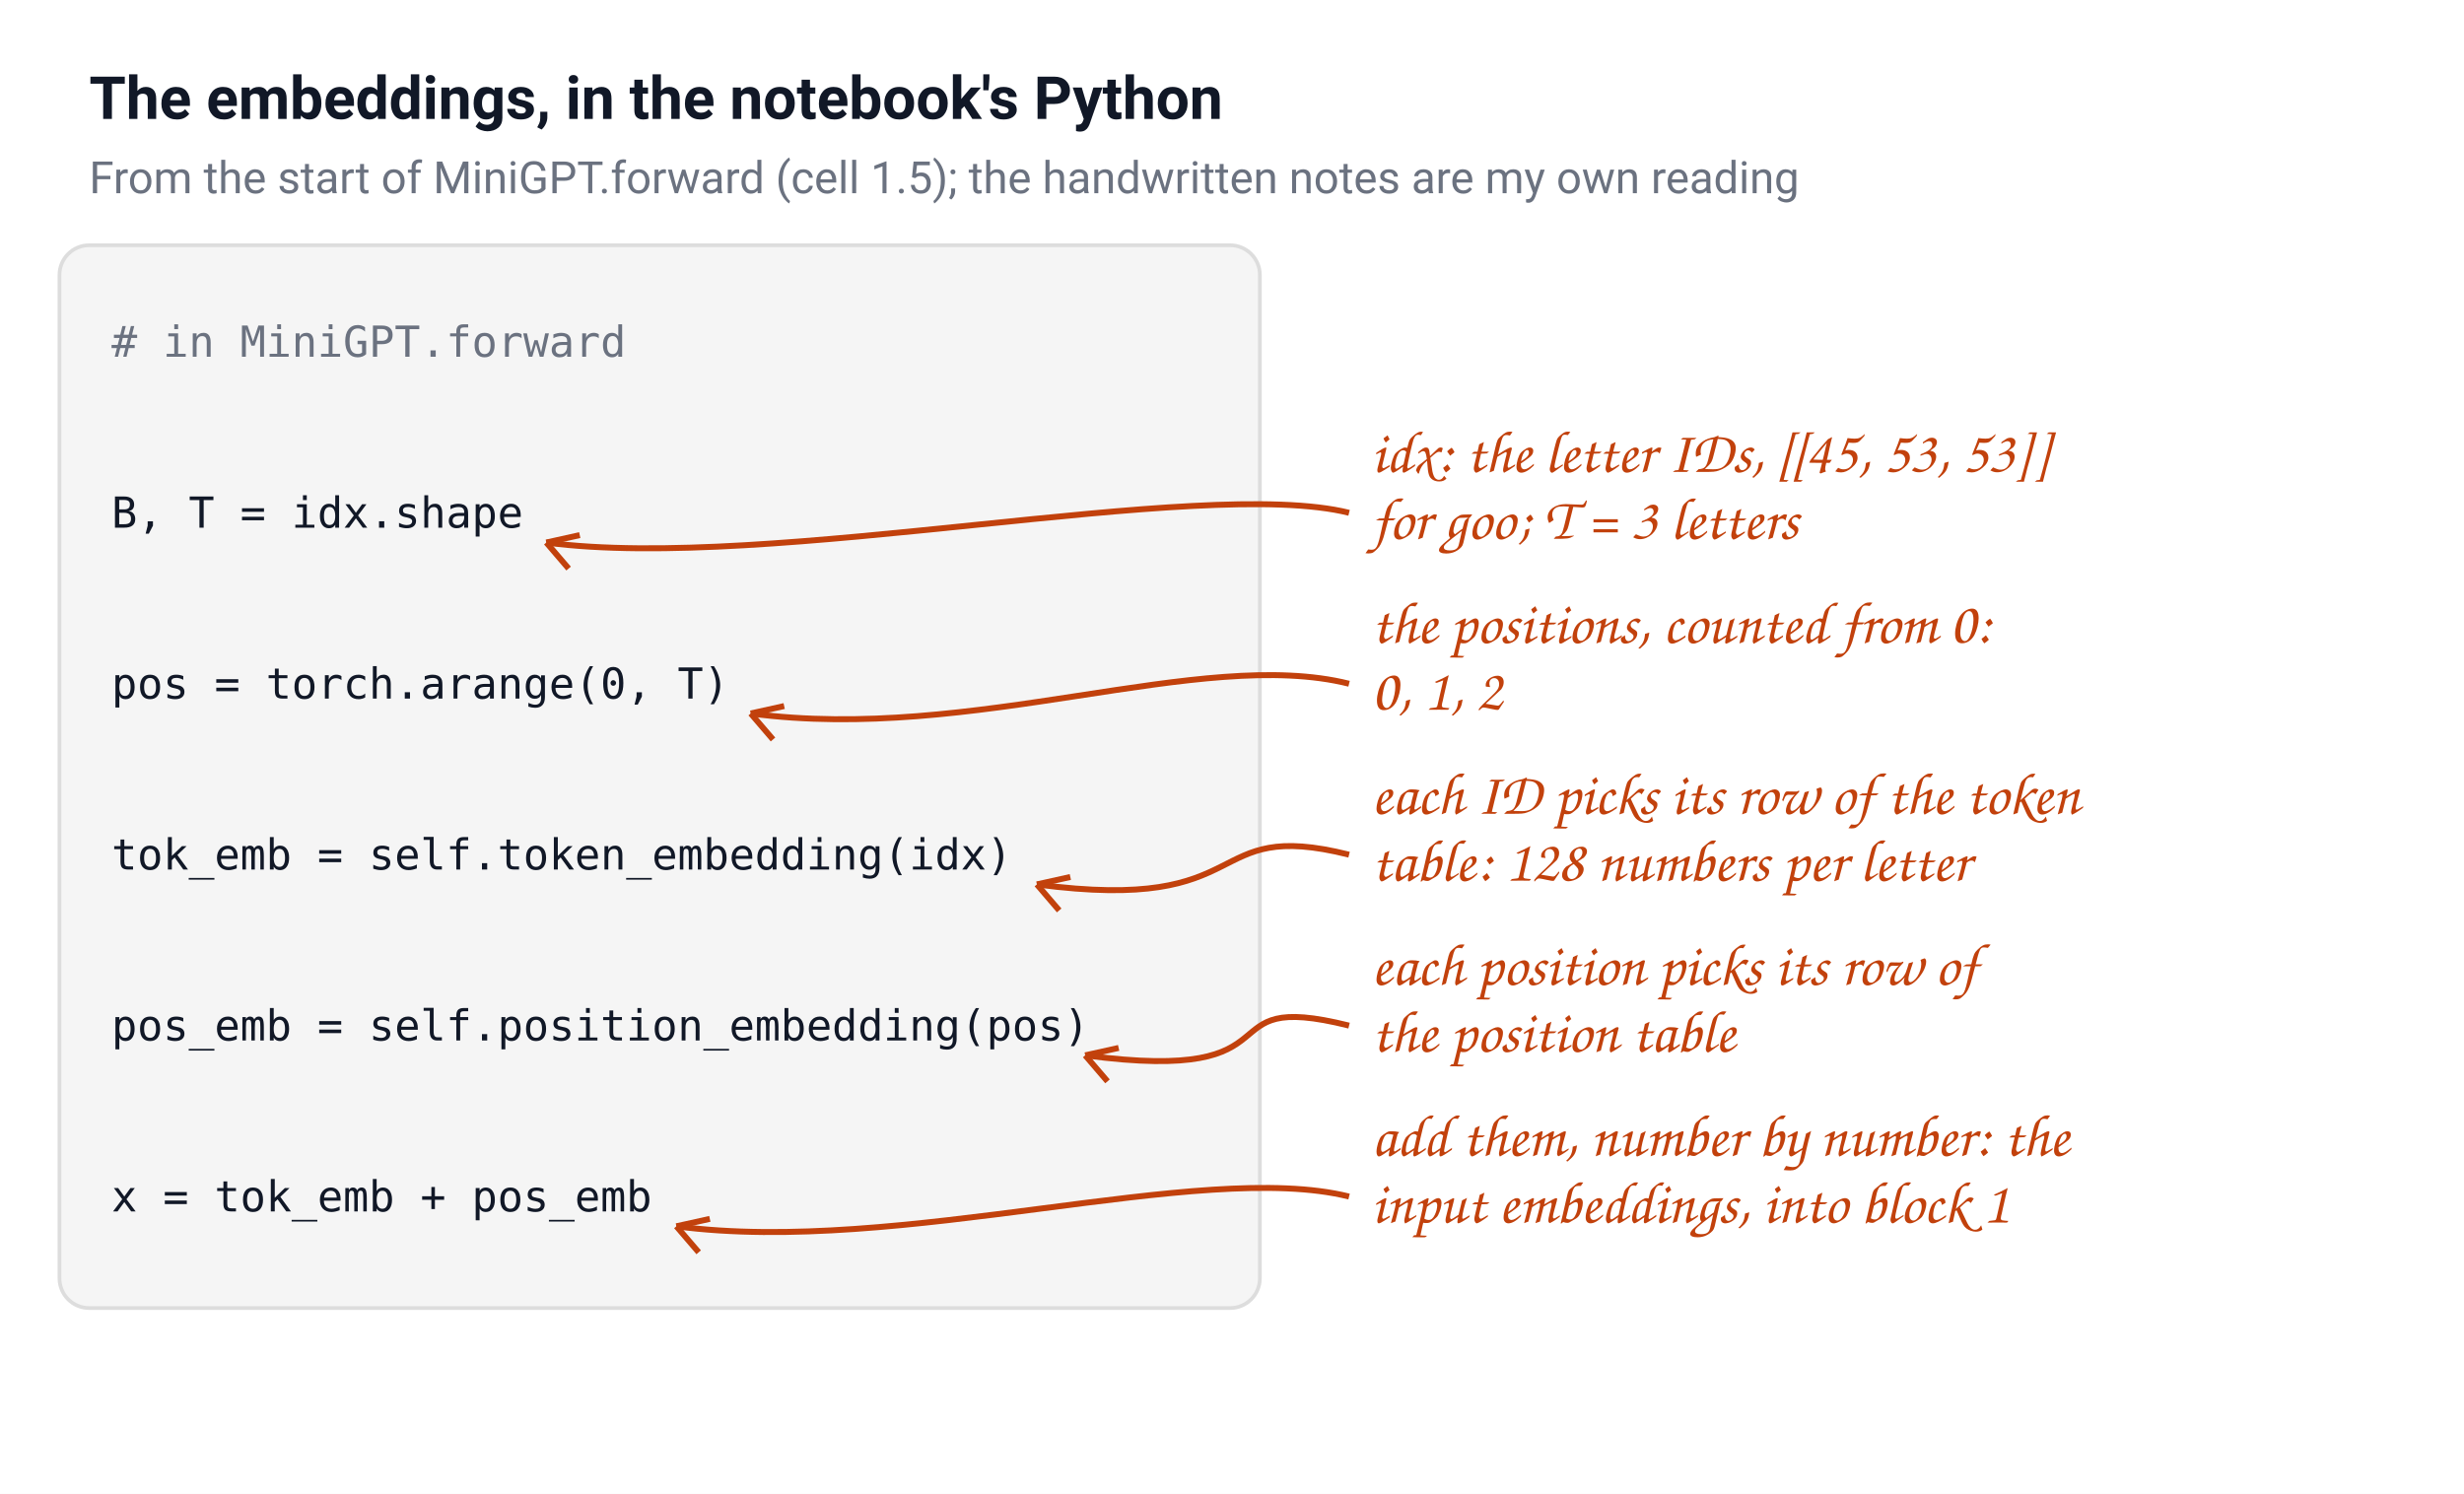
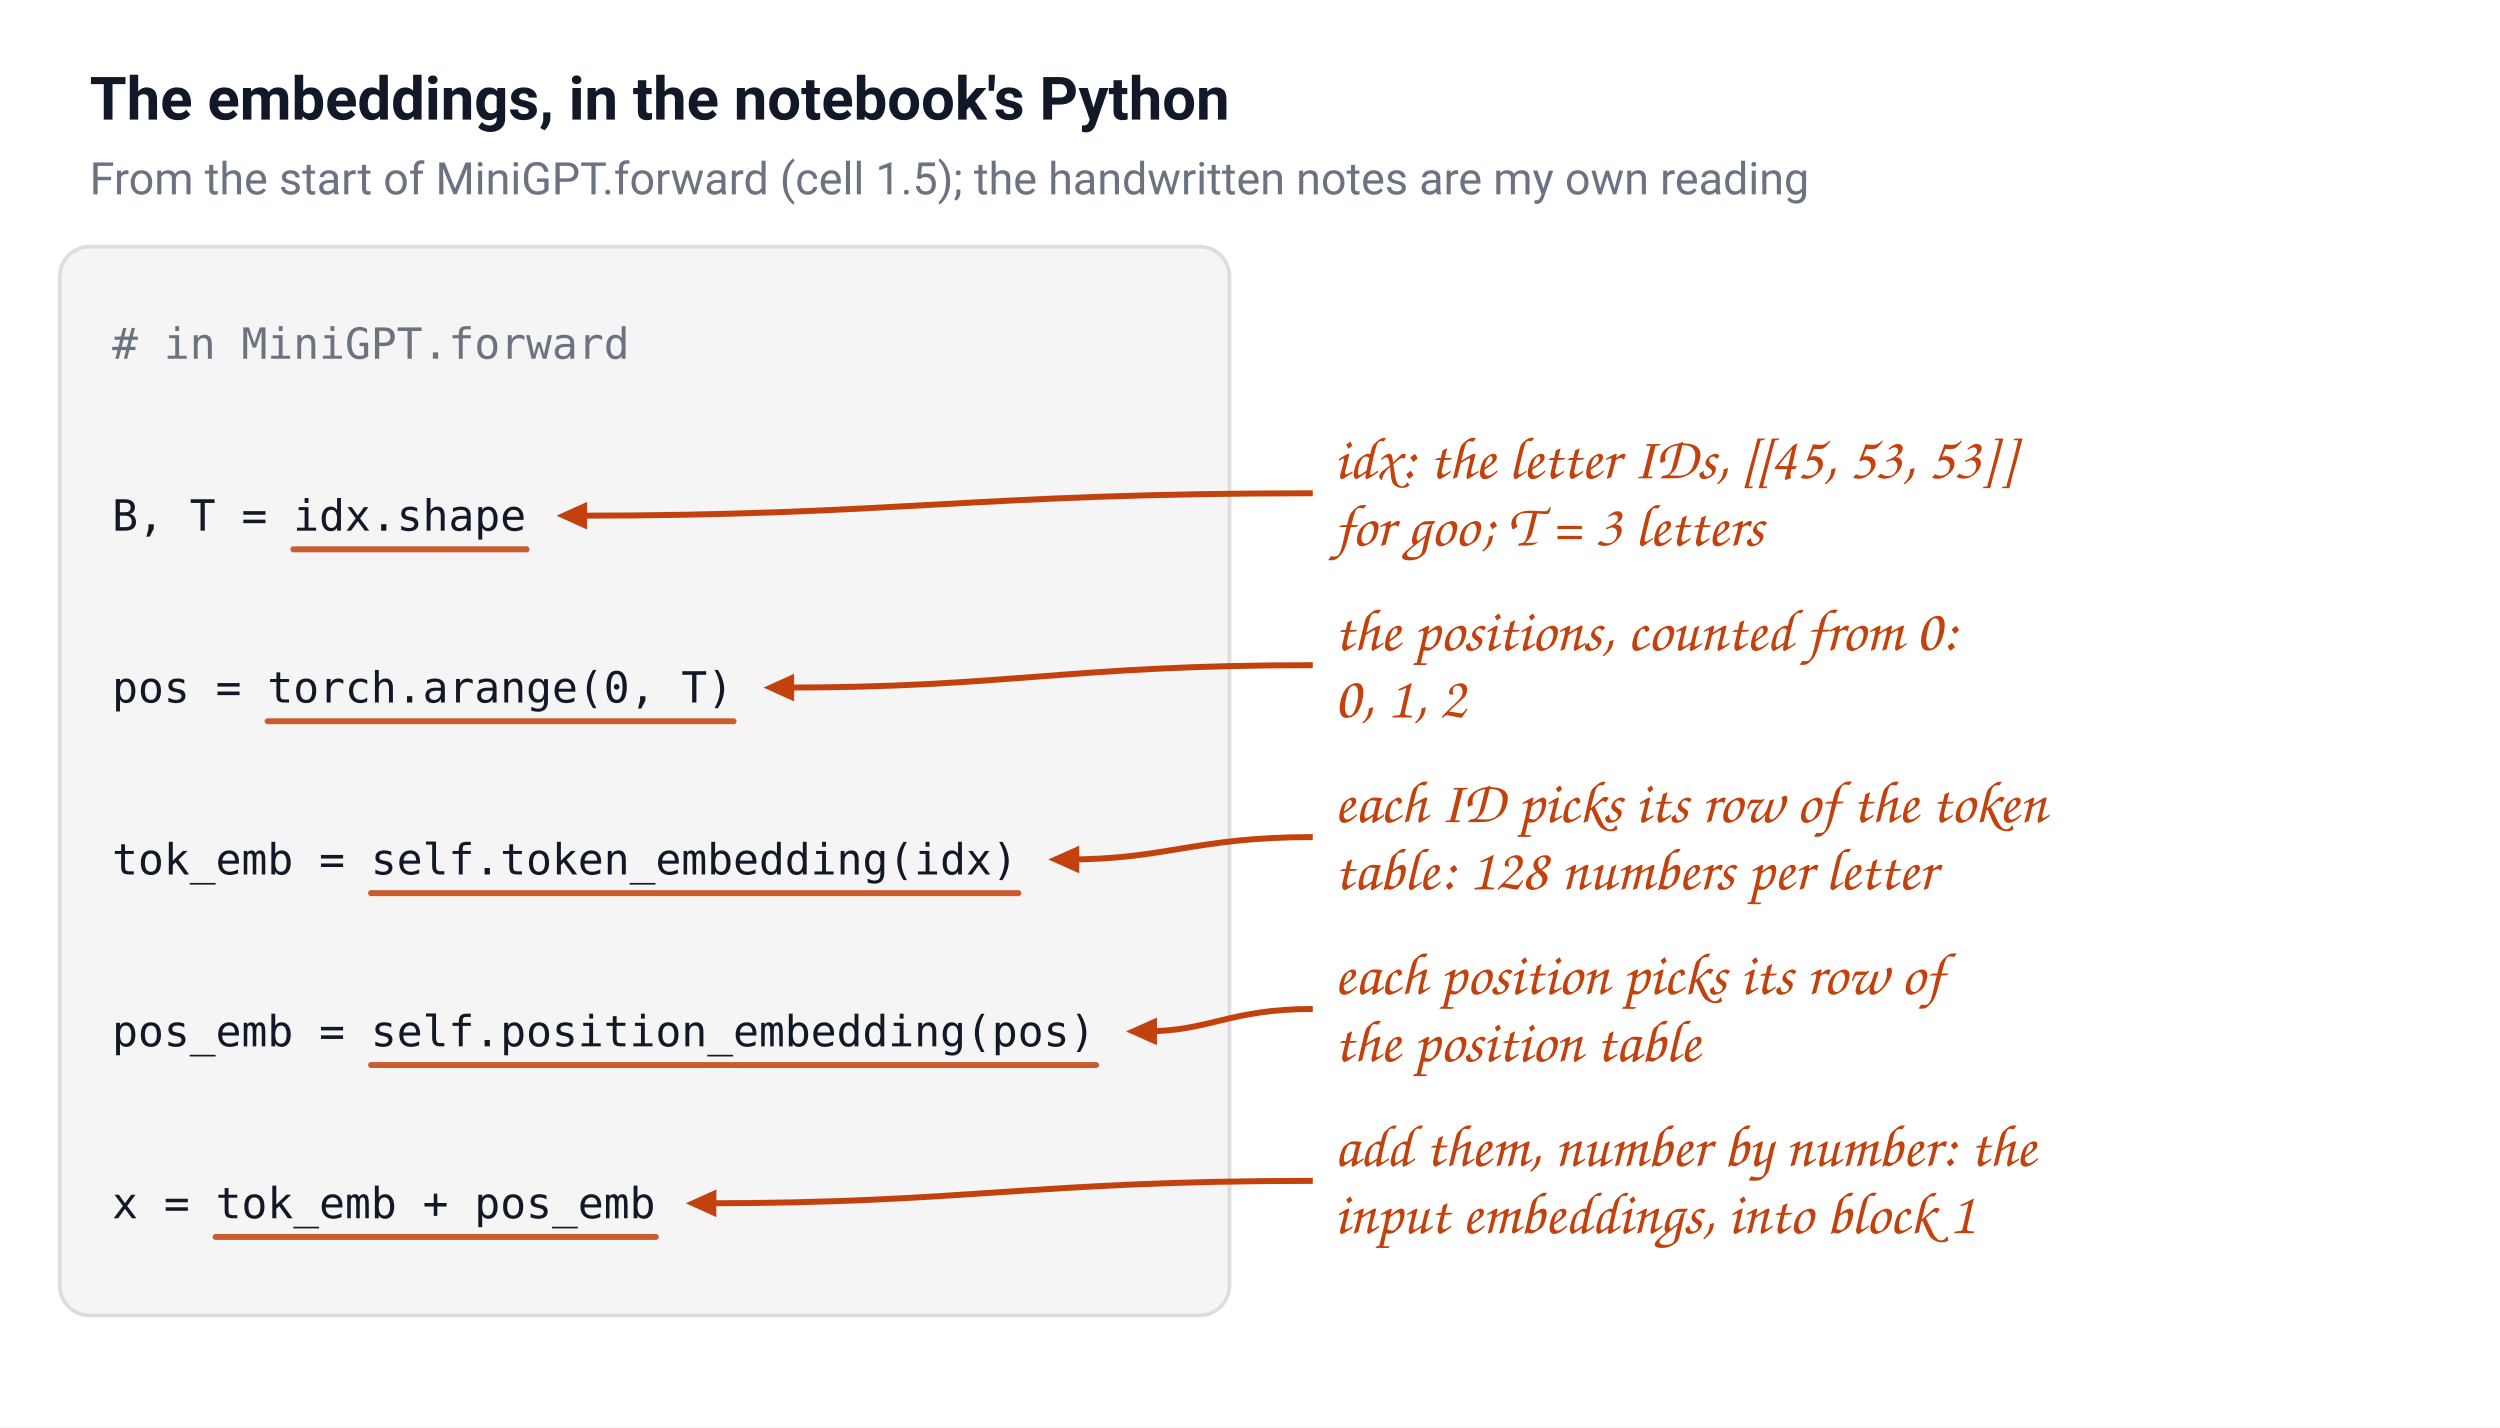
- <svg xmlns="http://www.w3.org/2000/svg" viewBox="0 0 663 402" role="img" font-family="system-ui, -apple-system, 'Segoe UI', Roboto, sans-serif" style="max-width:100%;height:auto" aria-label="The notebook's embedding lines, with handwritten notes. B, T = idx.shape: idx holds the letter IDs, 45, 53, 53 for goo, and T is 3 letters. pos = torch.arange(0, T): the positions, counted from 0: 0, 1, 2. tok_emb = self.token_embedding(idx): each ID picks its row of the token table, 128 numbers per letter. pos_emb = self.position_embedding(pos): each position picks its row of the position table. x = tok_emb + pos_emb: add them, number by number, giving the input embeddings that go into block 1.">
-   <rect width="663" height="402" fill="#ffffff" />
+ <svg xmlns="http://www.w3.org/2000/svg" viewBox="0 0 669 382" role="img" font-family="system-ui, -apple-system, 'Segoe UI', Roboto, sans-serif" style="max-width:100%;height:auto" aria-label="The notebook's embedding lines, with handwritten notes. B, T = idx.shape: idx holds the letter IDs, 45, 53, 53 for goo, and T is 3 letters. pos = torch.arange(0, T): the positions, counted from 0: 0, 1, 2. tok_emb = self.token_embedding(idx): each ID picks its row of the token table, 128 numbers per letter. pos_emb = self.position_embedding(pos): each position picks its row of the position table. x = tok_emb + pos_emb: add them, number by number, giving the input embeddings that go into block 1.">
+   <rect width="669" height="382" fill="#ffffff" />
  <text x="24" y="32" font-size="16" font-weight="600" fill="#111827">The embeddings, in the notebook's Python</text>
  <text x="24" y="52" font-size="12" fill="#6b7280">From the start of MiniGPT.forward (cell 1.5); the handwritten notes are my own reading</text>
-   <rect x="16" y="66" width="323" height="286" rx="8" fill="#f5f5f5" stroke="#ddd" />
+   <rect x="16" y="66" width="313" height="286" rx="8" fill="#f5f5f5" stroke="#ddd" />
  <text x="30" y="96" font-size="11.5" fill="#6b7280" font-family="ui-monospace, Menlo, Consolas, monospace" xml:space="preserve"># in MiniGPT.forward</text>
  <text x="30" y="142" font-size="11.5" fill="#111827" font-family="ui-monospace, Menlo, Consolas, monospace" xml:space="preserve">B, T = idx.shape</text>
  <text x="30" y="188" font-size="11.5" fill="#111827" font-family="ui-monospace, Menlo, Consolas, monospace" xml:space="preserve">pos = torch.arange(0, T)</text>
  <text x="30" y="234" font-size="11.5" fill="#111827" font-family="ui-monospace, Menlo, Consolas, monospace" xml:space="preserve">tok_emb = self.token_embedding(idx)</text>
  <text x="30" y="280" font-size="11.5" fill="#111827" font-family="ui-monospace, Menlo, Consolas, monospace" xml:space="preserve">pos_emb = self.position_embedding(pos)</text>
  <text x="30" y="326" font-size="11.5" fill="#111827" font-family="ui-monospace, Menlo, Consolas, monospace" xml:space="preserve">x = tok_emb + pos_emb</text>
-   <text x="369" y="127" font-size="16" fill="#c2410c" font-family="'Bradley Hand', 'Chalkboard SE', 'Segoe Print', 'Comic Sans MS', cursive">idx: the letter IDs, [[45, 53, 53]]</text>
-   <text x="369" y="145" font-size="16" fill="#c2410c" font-family="'Bradley Hand', 'Chalkboard SE', 'Segoe Print', 'Comic Sans MS', cursive">for goo; T = 3 letters</text>
-   <path d="M363 138 C 323 128, 207 154, 147 146" fill="none" stroke="#c2410c" stroke-width="1.6" />
-   <path d="M147 146 l9 -2 M147 146 l6 7" stroke="#c2410c" stroke-width="1.6" fill="none" />
-   <text x="369" y="173" font-size="16" fill="#c2410c" font-family="'Bradley Hand', 'Chalkboard SE', 'Segoe Print', 'Comic Sans MS', cursive">the positions, counted from 0:</text>
-   <text x="369" y="191" font-size="16" fill="#c2410c" font-family="'Bradley Hand', 'Chalkboard SE', 'Segoe Print', 'Comic Sans MS', cursive">0, 1, 2</text>
-   <path d="M363 184 C 323 174, 262 200, 202 192" fill="none" stroke="#c2410c" stroke-width="1.6" />
-   <path d="M202 192 l9 -2 M202 192 l6 7" stroke="#c2410c" stroke-width="1.6" fill="none" />
-   <text x="369" y="219" font-size="16" fill="#c2410c" font-family="'Bradley Hand', 'Chalkboard SE', 'Segoe Print', 'Comic Sans MS', cursive">each ID picks its row of the token</text>
-   <text x="369" y="237" font-size="16" fill="#c2410c" font-family="'Bradley Hand', 'Chalkboard SE', 'Segoe Print', 'Comic Sans MS', cursive">table: 128 numbers per letter</text>
-   <path d="M363 230 C 323 220, 339 246, 279 238" fill="none" stroke="#c2410c" stroke-width="1.6" />
-   <path d="M279 238 l9 -2 M279 238 l6 7" stroke="#c2410c" stroke-width="1.6" fill="none" />
-   <text x="369" y="265" font-size="16" fill="#c2410c" font-family="'Bradley Hand', 'Chalkboard SE', 'Segoe Print', 'Comic Sans MS', cursive">each position picks its row of</text>
-   <text x="369" y="283" font-size="16" fill="#c2410c" font-family="'Bradley Hand', 'Chalkboard SE', 'Segoe Print', 'Comic Sans MS', cursive">the position table</text>
-   <path d="M363 276 C 323 266, 352 292, 292 284" fill="none" stroke="#c2410c" stroke-width="1.6" />
-   <path d="M292 284 l9 -2 M292 284 l6 7" stroke="#c2410c" stroke-width="1.6" fill="none" />
-   <text x="369" y="311" font-size="16" fill="#c2410c" font-family="'Bradley Hand', 'Chalkboard SE', 'Segoe Print', 'Comic Sans MS', cursive">add them, number by number: the</text>
-   <text x="369" y="329" font-size="16" fill="#c2410c" font-family="'Bradley Hand', 'Chalkboard SE', 'Segoe Print', 'Comic Sans MS', cursive">input embeddings, into block 1</text>
-   <path d="M363 322 C 323 312, 242 338, 182 330" fill="none" stroke="#c2410c" stroke-width="1.6" />
-   <path d="M182 330 l9 -2 M182 330 l6 7" stroke="#c2410c" stroke-width="1.6" fill="none" />
+   <path d="M78.5 147 L140.9 147" stroke="#c2410c" stroke-width="1.6" stroke-linecap="round" opacity="0.85" />
+   <text x="357" y="128" font-size="16" fill="#c2410c" font-family="'Bradley Hand', 'Chalkboard SE', 'Segoe Print', 'Comic Sans MS', cursive">idx: the letter IDs, [[45, 53, 53]]</text>
+   <text x="357" y="146" font-size="16" fill="#c2410c" font-family="'Bradley Hand', 'Chalkboard SE', 'Segoe Print', 'Comic Sans MS', cursive">for goo; T = 3 letters</text>
+   <path d="M351.3 132.0 C 260.2 132.0, 240.0 138.0, 153.9 138.0" fill="none" stroke="#c2410c" stroke-width="1.6" />
+   <path d="M148.9 138.0 L157.1 134.3 L157.1 141.7 Z" fill="#c2410c" />
+   <path d="M71.6 193 L196.3 193" stroke="#c2410c" stroke-width="1.6" stroke-linecap="round" opacity="0.85" />
+   <text x="357" y="174" font-size="16" fill="#c2410c" font-family="'Bradley Hand', 'Chalkboard SE', 'Segoe Print', 'Comic Sans MS', cursive">the positions, counted from 0:</text>
+   <text x="357" y="192" font-size="16" fill="#c2410c" font-family="'Bradley Hand', 'Chalkboard SE', 'Segoe Print', 'Comic Sans MS', cursive">0, 1, 2</text>
+   <path d="M351.3 178.0 C 285.2 178.0, 270.5 184.0, 209.3 184.0" fill="none" stroke="#c2410c" stroke-width="1.6" />
+   <path d="M204.3 184.0 L212.5 180.3 L212.5 187.7 Z" fill="#c2410c" />
+   <path d="M99.3 239 L272.5 239" stroke="#c2410c" stroke-width="1.6" stroke-linecap="round" opacity="0.85" />
+   <text x="357" y="220" font-size="16" fill="#c2410c" font-family="'Bradley Hand', 'Chalkboard SE', 'Segoe Print', 'Comic Sans MS', cursive">each ID picks its row of the token</text>
+   <text x="357" y="238" font-size="16" fill="#c2410c" font-family="'Bradley Hand', 'Chalkboard SE', 'Segoe Print', 'Comic Sans MS', cursive">table: 128 numbers per letter</text>
+   <path d="M351.3 224.0 C 319.5 224.0, 312.4 230.0, 285.5 230.0" fill="none" stroke="#c2410c" stroke-width="1.6" />
+   <path d="M280.5 230.0 L288.8 226.3 L288.8 233.7 Z" fill="#c2410c" />
+   <path d="M99.3 285 L293.3 285" stroke="#c2410c" stroke-width="1.6" stroke-linecap="round" opacity="0.85" />
+   <text x="357" y="266" font-size="16" fill="#c2410c" font-family="'Bradley Hand', 'Chalkboard SE', 'Segoe Print', 'Comic Sans MS', cursive">each position picks its row of</text>
+   <text x="357" y="284" font-size="16" fill="#c2410c" font-family="'Bradley Hand', 'Chalkboard SE', 'Segoe Print', 'Comic Sans MS', cursive">the position table</text>
+   <path d="M351.3 270.0 C 328.8 270.0, 323.8 276.0, 306.3 276.0" fill="none" stroke="#c2410c" stroke-width="1.6" />
+   <path d="M301.3 276.0 L309.6 272.3 L309.6 279.7 Z" fill="#c2410c" />
+   <path d="M57.7 331 L175.5 331" stroke="#c2410c" stroke-width="1.6" stroke-linecap="round" opacity="0.85" />
+   <text x="357" y="312" font-size="16" fill="#c2410c" font-family="'Bradley Hand', 'Chalkboard SE', 'Segoe Print', 'Comic Sans MS', cursive">add them, number by number: the</text>
+   <text x="357" y="330" font-size="16" fill="#c2410c" font-family="'Bradley Hand', 'Chalkboard SE', 'Segoe Print', 'Comic Sans MS', cursive">input embeddings, into block 1</text>
+   <path d="M351.3 316.0 C 275.8 316.0, 259.0 322.0, 188.5 322.0" fill="none" stroke="#c2410c" stroke-width="1.6" />
+   <path d="M183.5 322.0 L191.7 318.3 L191.7 325.7 Z" fill="#c2410c" />
</svg>
